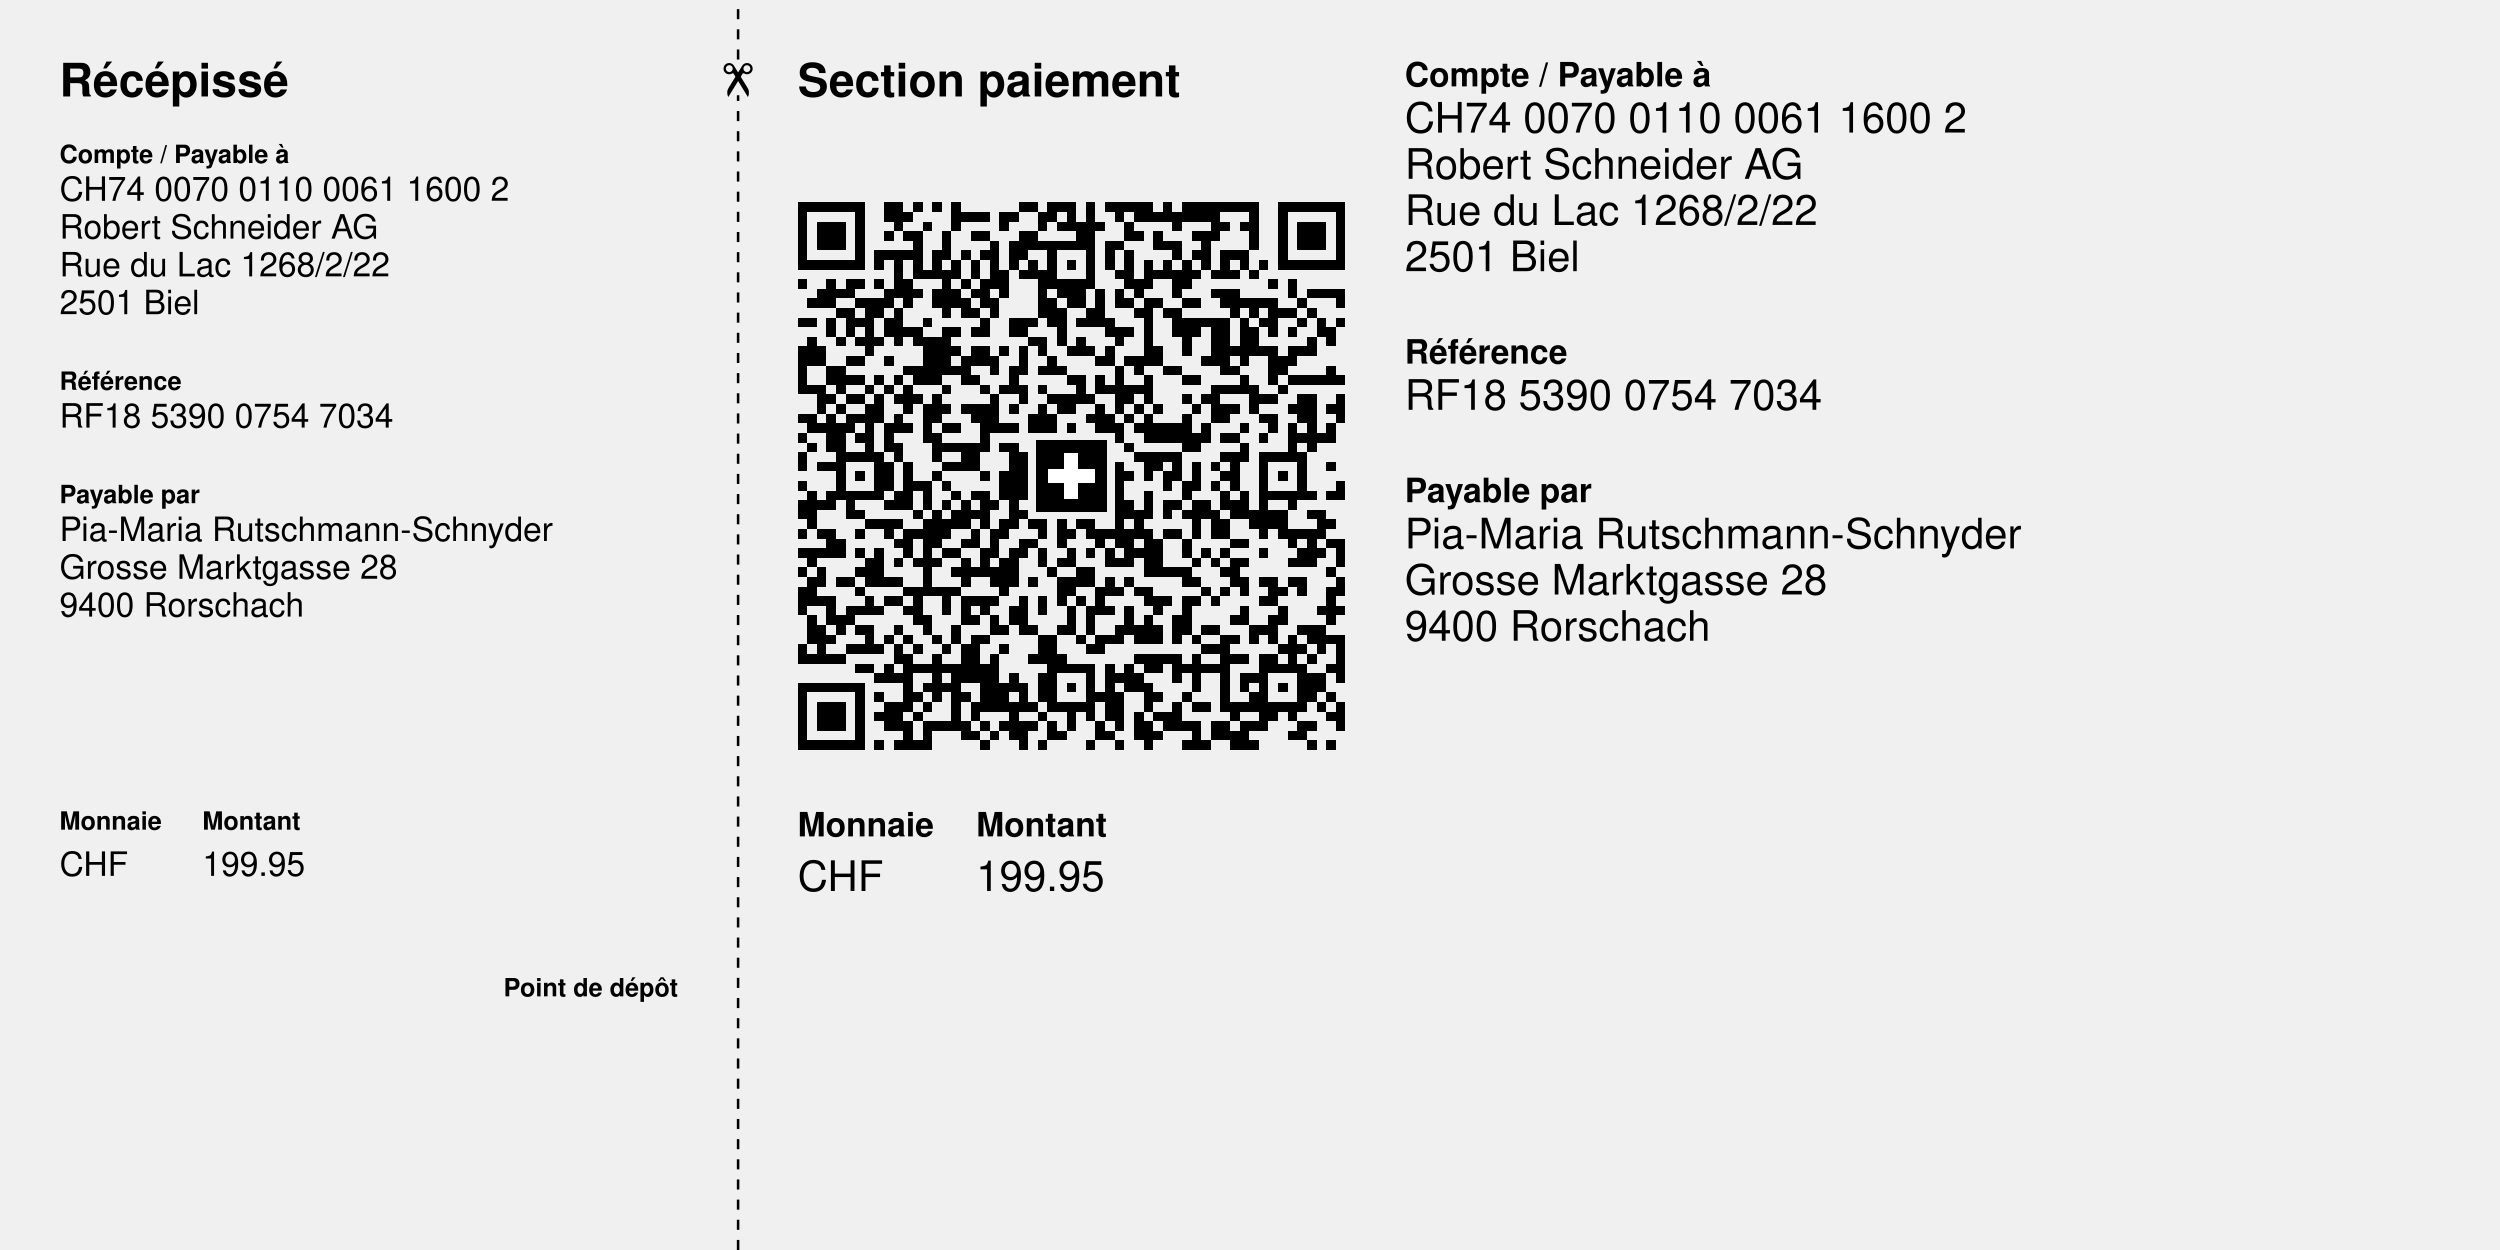
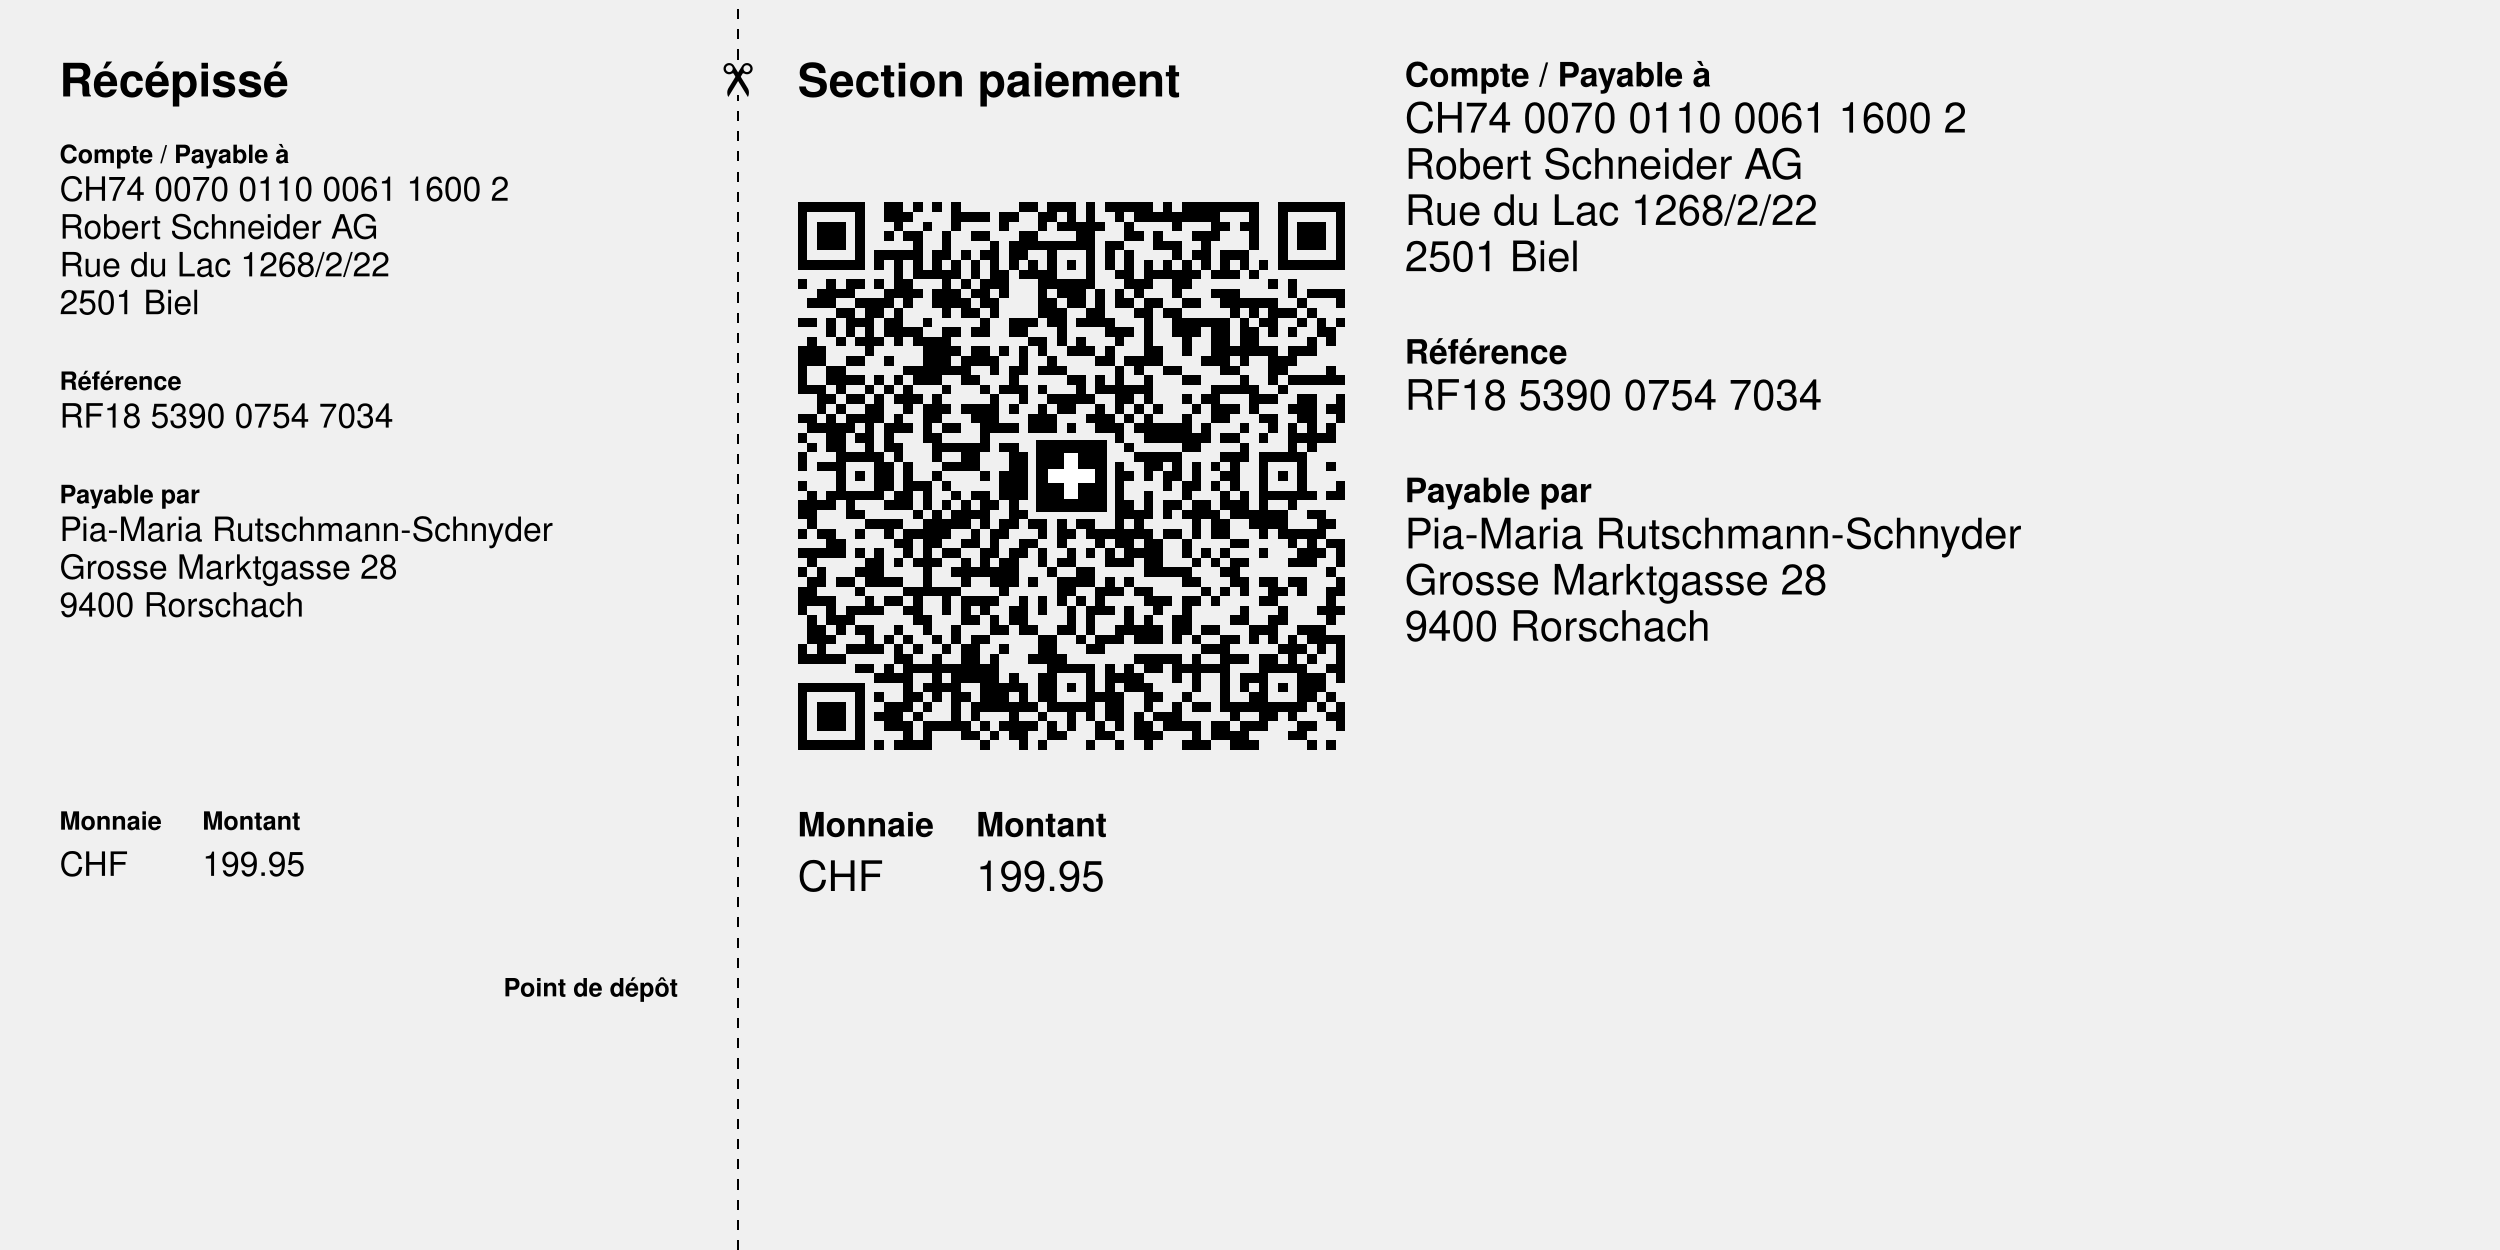
<svg xmlns="http://www.w3.org/2000/svg" width="210mm" height="105mm" version="1.1" viewBox="0 0 595.276 297.638">
  <g font-family="Helvetica,Arial,&quot;Liberation Sans&quot;" transform="translate(0 297.638)">
    <g transform="translate(189.921 -0)">
      <text x="0" y="-274.665" font-size="11" font-weight="bold">Section paiement</text>
    </g>
    <g transform="translate(189.921 -119.055) scale(2.288)">
      <path fill="#000000" shape-rendering="crispEdges" d="M0,-57h7v1h-7zm9,0h2v2h-2zm3,0h1v1h-1zm2,0h1v1h-1zm2,0h1v3h-1zm7,0h2v1h-2z m3,0h3v1h-3zm4,0h1v9h-1zm2,0h5v1h-5zm6,0h1v2h-1zm2,0h8v1h-8zm10,0h7v1h-7z m-50,1h1v6h-1zm6,0h1v6h-1zm5,0h1v1h-1zm6,0h3v1h-3zm4,0h2v1h-2zm4,0h2v1h-2z m3,0h1v2h-1zm5,0h1v1h-1zm2,0h3v1h-3zm4,0h5v1h-5zm8,0h1v4h-1zm3,0h1v6h-1z m6,0h1v6h-1zm-54,1h3v3h-3zm8,0h1v1h-1zm3,0h1v1h-1zm8,0h1v1h-1zm4,0h1v1h-1z m2,0h1v1h-1zm2,0h1v3h-1zm2,0h1v1h-1zm3,0h1v2h-1zm5,0h1v1h-1zm4,0h2v1h-2z m3,0h1v1h-1zm6,0h3v3h-3zm-43,1h1v1h-1zm2,0h2v1h-2zm4,0h1v3h-1zm3,0h2v1h-2z m5,0h2v2h-2zm12,0h1v1h-1zm2,0h1v2h-1zm4,0h3v1h-3zm-29,1h1v4h-1zm8,0h1v5h-1z m2,0h1v3h-1zm3,0h4v1h-4zm7,0h1v3h-1zm1,0h1v1h-1zm5,0h2v1h-2zm4,0h1v3h-1z m-34,1h4v1h-4zm6,0h1v3h-1zm3,0h1v1h-1zm2,0h1v1h-1zm4,0h1v1h-1zm3,0h1v4h-1z m8,0h1v4h-1zm5,0h1v1h-1zm2,0h1v1h-1zm3,0h3v1h-3zm-43,1h5v1h-5zm7,0h1v1h-1z m2,-0h1v4h-1zm6,0h1v2h-1zm2,0h1v2h-1zm6,0h1v2h-1zm4,0h1v1h-1zm8,0h1v3h-1z m2,0h1v2h-1zm2,0h1v3h-1zm4,0h1v2h-1zm2,0h1v1h-1zm2,0h1v1h-1zm3,0h5v1h-5z m-38,1h1v1h-1zm2,0h1v5h-1zm6,-0h1v3h-1zm2,0h1v1h-1zm2,0h1v5h-1zm8,0h1v1h-1z m4,0h1v1h-1zm2,-0h1v3h-1zm2,0h1v1h-1zm2,0h1v1h-1zm2,0h1v1h-1zm2,0h1v1h-1z m-47,1h1v1h-1zm3,-0h1v3h-1zm2,0h2v1h-2zm3,0h1v1h-1zm3,-0h1v3h-1zm6,0h1v1h-1z m2,-0h1v3h-1zm8,0h3v2h-3zm8,0h1v2h-1zm14,0h1v1h-1zm2,-0h1v2h-1zm-49,1h1v2h-1z m2,0h2v1h-2zm5,0h1v2h-1zm3,0h1v1h-1zm2,0h1v2h-1zm2,0h1v2h-1zm2,0h1v1h-1z m13,0h1v4h-1zm2,-0h1v2h-1zm10,0h3v1h-3zm10,0h4v1h-4zm-52,1h1v1h-1zm5,0h3v1h-3z m11,0h1v2h-1zm3,0h1v2h-1zm6,0h1v3h-1zm2,-0h2v1h-2zm6,0h1v1h-1zm2,0h1v7h-1z m1,0h1v1h-1zm3,0h2v1h-2zm4,0h6v1h-6zm8,0h1v1h-1zm4,0h1v1h-1zm-52,1h2v1h-2z m3,0h1v5h-1zm1,0h1v1h-1zm2,0h1v4h-1zm8,0h1v1h-1zm9,0h1v4h-1zm3,0h1v2h-1z m5,0h1v1h-1zm3,0h2v1h-2zm7,0h1v1h-1zm2,0h1v1h-1zm2,0h3v1h-3zm4,0h1v1h-1z m-53,1h2v1h-2zm3,0h1v2h-1zm2,0h2v1h-2zm4,0h1v2h-1zm4,0h1v1h-1zm6,0h1v2h-1z m3,0h2v2h-2zm2,0h1v1h-1zm5,0h1v1h-1zm3,0h1v2h-1zm7,0h6v1h-6zm7,-0h1v5h-1z m2,0h2v1h-2zm4,0h1v1h-1zm2,0h1v2h-1zm2,0h1v1h-1zm-51,1h1v1h-1zm6,0h2v1h-2z m4,-0h1v5h-1zm1,0h1v1h-1zm2,0h1v1h-1zm15,0h2v1h-2zm6,0h3v1h-3zm4,-0h2v4h-2z m4,0h1v3h-1zm2,0h1v1h-1zm2,0h1v1h-1zm4,0h1v2h-1zm-54,1h1v3h-1zm3,0h1v1h-1z m2,0h1v1h-1zm2,0h1v1h-1zm4,0h3v1h-3zm12,0h2v1h-2zm5,0h1v2h-1zm4,0h1v1h-1z m7,0h1v2h-1zm13,0h1v2h-1zm-53,1h1v5h-1zm2,0h1v2h-1zm11,0h2v4h-2zm3,0h1v1h-1z m2,-0h2v2h-2zm3,0h1v1h-1zm2,-0h1v3h-1zm2,0h1v1h-1zm3,0h1v1h-1zm2,0h1v1h-1z m2,-0h1v2h-1zm5,0h1v2h-1zm8,0h1v1h-1zm3,0h2v1h-2zm3,0h2v1h-2zm-46,1h2v1h-2z m4,0h1v1h-1zm8,0h1v3h-1zm3,0h1v2h-1zm6,0h1v2h-1zm5,0h1v1h-1zm3,0h2v1h-2z m8,0h1v1h-1zm7,0h2v2h-2zm2,0h1v1h-1zm-48,1h2v2h-2zm8,0h2v1h-2zm5,0h1v1h-1z m6,0h1v3h-1zm3,0h1v1h-1zm2,0h1v1h-1zm6,0h1v5h-1zm2,0h1v1h-1zm3,0h2v1h-2z m6,0h2v1h-2zm11,0h1v2h-1zm-50,1h2v1h-2zm3,0h1v1h-1zm2,0h1v1h-1zm2,0h1v1h-1z m6,0h1v1h-1zm10,0h2v1h-2zm3,0h1v2h-1zm5,0h1v3h-1zm4,0h2v1h-2zm6,0h1v2h-1z m3,0h1v1h-1zm2,0h4v1h-4zm5,0h1v1h-1zm-55,1h2v1h-2zm3,0h1v1h-1zm3,0h1v1h-1z m2,0h1v1h-1zm2,0h1v3h-1zm4,0h1v1h-1zm4,0h1v1h-1zm2,0h1v1h-1zm2,0h1v2h-1z m2,0h1v1h-1zm4,0h1v2h-1zm3,0h1v1h-1zm2,0h2v1h-2zm9,0h1v4h-1zm1,0h2v1h-2z m3,0h1v3h-1zm3,0h1v1h-1zm-48,1h2v1h-2zm3,0h2v1h-2zm3,0h1v3h-1zm2,0h1v1h-1z m2,0h1v1h-1zm2,0h1v3h-1zm6,0h1v4h-1zm6,0h3v1h-3zm4,0h1v1h-1zm4,0h1v1h-1z m6,0h1v1h-1zm2,0h1v1h-1zm6,0h2v1h-2zm4,0h2v3h-2zm4,0h1v3h-1zm-54,1h1v1h-1z m2,0h1v1h-1zm3,0h1v6h-1zm6,0h1v4h-1zm2,0h1v1h-1zm2,0h3v1h-3zm5,0h1v1h-1z m3,0h1v3h-1zm2,0h2v1h-2zm4,0h1v3h-1zm4,0h1v1h-1zm2,0h1v1h-1zm4,0h1v1h-1z m3,0h2v1h-2zm7,0h1v1h-1zm4,0h1v1h-1zm-55,1h2v1h-2zm3,0h1v4h-1zm2,0h2v1h-2z m5,0h1v2h-1zm8,0h2v1h-2zm6,0h1v2h-1zm2,0h1v2h-1zm4,0h1v1h-1zm2,0h1v2h-1z m2,0h1v1h-1zm2,0h1v3h-1zm4,0h1v4h-1zm4,0h1v1h-1zm4,0h2v1h-2zm-47,1h2v1h-2z m3,0h1v8h-1zm1,0h1v1h-1zm4,0h1v3h-1zm2,0h1v1h-1zm4,0h2v1h-2zm4,0h1v3h-1z m2,0h2v1h-2zm7,0h1v1h-1zm5,0h1v2h-1zm2,0h1v1h-1zm2,0h3v2h-3zm5,0h1v2h-1z m4,0h1v1h-1zm3,0h1v1h-1zm2,0h1v4h-1zm2,0h1v3h-1zm2,0h1v2h-1zm-55,1h1v1h-1z m6,0h1v1h-1zm8,0h1v3h-1zm27,0h1v2h-1zm3,0h2v1h-2zm4,0h1v1h-1zm4,0h1v1h-1z m2,0h1v1h-1zm-53,1h1v1h-1zm9,0h1v2h-1zm5,0h4v1h-4zm6,0h2v1h-2zm13,0h1v1h-1z m12,0h1v2h-1zm-46,1h1v2h-1zm5,0h2v1h-2zm3,0h1v5h-1zm9,0h2v2h-2zm5,0h2v5h-2z m13,0h5v1h-5zm9,0h2v1h-2zm4,0h1v9h-1zm1,0h2v1h-2zm3,0h1v5h-1zm-50,1h2v1h-2z m7,0h1v3h-1zm2,0h1v5h-1zm4,0h2v1h-2zm18,0h1v9h-1zm3,0h2v1h-2zm3,0h1v2h-1z m2,0h1v3h-1zm2,0h1v1h-1zm2,0h1v3h-1zm10,0h1v1h-1zm-49,1h1v1h-1zm8,0h1v1h-1z m5,0h1v1h-1zm2,0h1v3h-1zm13,0h1v1h-1zm2,0h1v1h-1zm2,0h1v2h-1zm6,0h1v1h-1z m6,0h1v1h-1zm-50,1h1v1h-1zm12,0h2v1h-2zm3,0h1v1h-1zm25,0h1v2h-1zm3,0h1v1h-1z m13,0h1v2h-1zm-55,1h1v4h-1zm2,0h1v2h-1zm2,0h3v1h-3zm5,0h1v2h-1zm3,0h1v2h-1z m3,0h1v1h-1zm2,0h2v1h-2zm18,0h1v3h-1zm8,0h1v2h-1zm2,0h1v3h-1zm3,0h3v1h-3z m4,0h1v1h-1zm2,0h1v1h-1zm-55,1h1v2h-1zm2,0h1v1h-1zm3,0h1v2h-1zm4,0h1v1h-1z m6,0h1v1h-1zm2,-0h1v3h-1zm2,0h1v3h-1zm1,0h1v1h-1zm2,-0h1v3h-1zm12,0h1v2h-1z m4,0h2v1h-2zm3,0h2v2h-2zm4,0h1v2h-1zm6,0h1v1h-1zm-45,1h1v1h-1zm6,0h1v1h-1z m2,0h1v4h-1zm2,-0h1v2h-1zm2,0h1v1h-1zm5,0h1v1h-1zm12,0h1v3h-1zm3,0h1v1h-1z m2,0h1v1h-1zm3,0h1v3h-1zm4,-0h1v2h-1zm2,0h2v2h-2zm4,0h2v1h-2zm-46,1h4v1h-4z m6,0h1v8h-1zm2,0h1v2h-1zm6,0h1v2h-1zm3,-0h2v1h-2zm3,0h1v3h-1zm2,-0h2v1h-2z m12,0h1v2h-1zm3,0h1v2h-1zm10,-0h2v1h-2zm-54,1h1v1h-1zm2,0h2v1h-2zm4,0h1v1h-1z m3,0h1v1h-1zm2,-0h1v3h-1zm1,0h1v1h-1zm6,0h1v2h-1zm2,-0h1v3h-1zm5,0h1v1h-1z m3,0h1v1h-1zm2,0h3v1h-3zm4,-0h1v4h-1zm2,0h1v5h-1zm2,0h2v1h-2zm12,0h5v1h-5z m-47,1h2v2h-2zm7,0h1v1h-1zm7,0h1v1h-1zm6,0h2v1h-2zm8,0h1v1h-1zm6,-0h1v4h-1z m3,0h1v2h-1zm5,0h2v1h-2zm6,0h1v1h-1zm2,-0h1v3h-1zm2,0h2v1h-2zm-55,1h3v1h-3z m6,0h1v1h-1zm2,0h1v4h-1zm7,0h2v1h-2zm4,0h1v3h-1zm3,0h1v4h-1zm1,0h1v1h-1z m2,0h1v2h-1zm3,0h1v2h-1zm2,0h1v1h-1zm2,0h1v2h-1zm3,0h1v1h-1zm7,0h1v1h-1z m2,0h1v1h-1zm4,0h1v1h-1zm4,0h1v2h-1zm2,0h1v1h-1zm2,0h1v2h-1zm-55,1h1v1h-1z m6,0h1v3h-1zm3,0h1v1h-1zm2,0h1v1h-1zm2,0h1v1h-1zm3,0h1v3h-1zm4,0h1v4h-1z m6,0h1v1h-1zm6,0h1v1h-1zm8,0h1v1h-1zm2,0h1v1h-1zm2,0h1v3h-1zm1,0h1v1h-1z m5,0h1v1h-1zm-51,1h1v1h-1zm2,0h1v2h-1zm4,0h1v1h-1zm10,0h1v1h-1zm2,0h1v1h-1z m2,0h1v2h-1zm6,0h1v1h-1zm3,0h2v2h-2zm9,0h3v1h-3zm6,0h1v1h-1zm11,0h1v1h-1z m-54,1h1v3h-1zm3,0h2v1h-2zm5,0h2v1h-2zm15,0h1v1h-1zm3,0h2v2h-2zm5,0h1v2h-1z m2,0h1v1h-1zm6,0h2v1h-2zm6,0h1v2h-1zm2,0h2v1h-2zm3,0h2v1h-2zm5,0h1v2h-1z m-56,1h1v3h-1zm6,0h1v1h-1zm5,0h2v1h-2zm3,0h3v1h-3zm17,0h1v3h-1zm2,0h1v1h-1z m2,0h2v1h-2zm7,0h1v1h-1zm2,0h1v1h-1zm5,0h2v1h-2zm3,0h1v1h-1zm3,0h1v4h-1z m-53,1h2v1h-2zm5,0h1v2h-1zm2,0h2v1h-2zm3,0h1v3h-1zm3,0h1v2h-1zm2,0h4v1h-4z m6,0h1v4h-1zm2,0h1v2h-1zm2,0h1v1h-1zm2,0h1v1h-1zm7,0h3v1h-3zm4,0h1v4h-1z m1,0h1v1h-1zm2,0h1v1h-1zm5,0h2v1h-2zm-45,1h1v2h-1zm2,0h2v1h-2zm3,0h1v1h-1z m3,0h1v1h-1zm6,0h1v2h-1zm2,0h1v1h-1zm3,0h1v2h-1zm6,0h1v3h-1zm2,0h1v3h-1z m2,0h1v1h-1zm2,0h1v3h-1zm3,0h1v1h-1zm9,0h1v2h-1zm4,0h1v2h-1zm4,0h1v1h-1z m2,0h1v1h-1zm-55,1h1v3h-1zm3,0h2v1h-2zm9,0h1v2h-1zm5,0h1v1h-1zm2,0h1v2h-1z m16,0h1v3h-1zm3,0h1v3h-1zm6,0h1v1h-1zm4,0h1v3h-1zm-47,1h1v4h-1zm2,0h1v1h-1z m2,0h2v1h-2zm4,0h1v1h-1zm6,0h1v2h-1zm5,0h1v1h-1zm3,0h1v1h-1zm3,0h1v1h-1z m6,0h1v2h-1zm2,0h1v2h-1zm2,0h1v2h-1zm5,0h2v1h-2zm5,0h2v1h-2zm5,0h3v1h-3z m-49,1h1v1h-1zm4,-0h1v2h-1zm2,0h1v1h-1zm2,0h1v1h-1zm3,0h1v1h-1zm4,0h1v5h-1z m1,0h1v1h-1zm6,0h2v3h-2zm4,0h1v1h-1zm2,0h2v1h-2zm10,0h1v1h-1zm3,0h1v8h-1z m1,0h1v1h-1zm2,0h1v1h-1zm4,0h1v4h-1zm2,0h4v1h-4zm-53,1h1v2h-1zm5,0h2v1h-2z m3,0h1v1h-1zm2,0h1v2h-1zm2,0h1v1h-1zm3,0h1v1h-1zm2,0h1v4h-1zm4,-0h1v1h-1z m9,0h2v1h-2zm12,0h2v1h-2zm8,0h1v1h-1zm2,0h1v1h-1zm2,0h1v1h-1zm2,0h1v4h-1z m-55,1h1v1h-1zm2,0h2v1h-2zm8,0h1v6h-1zm3,-0h1v5h-1zm6,0h1v6h-1zm4,-0h1v1h-1z m3,0h1v2h-1zm8,0h5v1h-5zm6,0h1v4h-1zm4,-0h2v1h-2zm3,0h1v8h-1zm1,0h1v2h-1z m4,0h1v1h-1zm-47,1h2v1h-2zm3,0h1v2h-1zm3,0h2v1h-2zm3,0h2v1h-2zm4,0h1v5h-1z m7,0h1v5h-1zm2,0h3v1h-3zm4,0h1v6h-1zm2,0h1v3h-1zm2,-0h2v1h-2zm3,0h2v1h-2z m3,0h2v1h-2zm8,0h1v1h-1zm2,0h1v5h-1zm3,0h1v1h-1zm-47,1h1v1h-1zm2,0h1v1h-1z m6,0h1v6h-1zm6,0h1v2h-1zm3,0h1v3h-1zm5,0h1v5h-1zm3,0h1v1h-1zm2,0h1v2h-1z m4,0h1v1h-1zm7,0h2v1h-2zm7,0h2v2h-2zm-53,1h7v1h-7zm13,0h1v1h-1zm2,0h1v1h-1z m6,0h1v3h-1zm2,0h1v3h-1zm5,0h1v1h-1zm8,0h1v3h-1zm10,0h1v1h-1zm4,0h1v1h-1z m-50,1h1v6h-1zm6,0h1v6h-1zm2,-0h1v1h-1zm4,0h1v1h-1zm5,0h1v1h-1zm14,0h1v1h-1z m2,0h1v4h-1zm4,-0h1v1h-1zm3,0h1v1h-1zm7,0h1v2h-1zm6,-0h1v1h-1zm2,0h1v1h-1z m-53,1h3v3h-3zm7,0h2v3h-2zm4,-0h1v1h-1zm5,0h1v2h-1zm4,-0h1v4h-1zm2,0h1v1h-1z m3,0h3v1h-3zm12,0h1v3h-1zm2,-0h2v1h-2zm4,0h2v1h-2zm4,0h3v1h-3zm5,0h1v1h-1z m2,0h1v3h-1zm-48,1h1v1h-1zm4,0h1v1h-1zm13,0h1v1h-1zm3,0h1v2h-1zm7,0h1v3h-1z m2,0h2v1h-2zm8,0h1v1h-1zm4,0h1v1h-1zm2,0h1v1h-1zm4,0h1v1h-1zm-44,1h1v3h-1z m2,0h3v1h-3zm4,0h1v2h-1zm2,0h1v1h-1zm2,0h1v1h-1zm2,0h1v3h-1zm1,0h1v1h-1z m2,0h1v2h-1zm5,0h1v2h-1zm5,0h1v3h-1zm2,0h1v1h-1zm2,0h2v1h-2zm3,0h2v2h-2z m3,0h1v3h-1zm1,0h1v1h-1zm5,0h2v1h-2zm-39,1h1v2h-1zm5,0h1v1h-1zm2,0h1v1h-1z m7,0h1v1h-1zm5,0h1v1h-1zm5,0h1v1h-1zm4,0h1v2h-1zm4,0h1v2h-1zm6,0h2v1h-2z m-50,1h5v1h-5zm7,0h1v1h-1zm2,0h1v1h-1zm2,0h1v1h-1zm7,0h1v1h-1zm6,0h1v1h-1z m5,0h1v1h-1zm3,0h1v1h-1zm7,0h1v1h-1zm2,0h1v1h-1zm5,0h1v1h-1zm6,0h1v1h-1z m2,0h1v1h-1z" />
    </g>
    <g transform="translate(189.921 -119.055)">
      <path fill="#000000" shape-rendering="crispEdges" d="M56.693,-73.701h17.008v17.008h-17.008z" />
      <path fill="#ffffff" shape-rendering="crispEdges" d="M63.543,-70.709h3.307v11.024h-3.307zm-3.858,3.858h11.024v3.307h-11.024z" />
    </g>
    <g transform="translate(189.921 -0)">
      <text x="0" y="-98.482" font-size="8" font-weight="bold">Monnaie</text>
      <text x="0" y="-85.482" font-size="10">CHF</text>
      <text x="42.52" y="-98.482" font-size="8" font-weight="bold">Montant</text>
      <text x="42.52" y="-85.482" font-size="10">199.95</text>
    </g>
    <g transform="translate(334.488 -0)">
      <text x="0" y="-277.065" font-size="8" font-weight="bold">Compte / Payable à</text>
      <text x="0" y="-266.065" font-size="10">CH74 0070 0110 0061 1600 2</text>
      <text x="0" y="-255.065" font-size="10">Robert Schneider AG</text>
      <text x="0" y="-244.065" font-size="10">Rue du Lac 1268/2/22</text>
      <text x="0" y="-233.065" font-size="10">2501 Biel</text>
      <text x="0" y="-211.065" font-size="8" font-weight="bold">Référence</text>
      <text x="0" y="-200.065" font-size="10">RF18 5390 0754 7034</text>
      <text x="0" y="-178.065" font-size="8" font-weight="bold">Payable par</text>
      <text x="0" y="-167.065" font-size="10">Pia-Maria Rutschmann-Schnyder</text>
      <text x="0" y="-156.065" font-size="10">Grosse Marktgasse 28</text>
      <text x="0" y="-145.065" font-size="10">9400 Rorschach</text>
    </g>
    <g transform="translate(14.173 -0)">
      <text x="0" y="-274.665" font-size="11" font-weight="bold">Récépissé</text>
      <text x="0" y="-258.822" font-size="6" font-weight="bold">Compte / Payable à</text>
      <text x="0" y="-249.822" font-size="8">CH74 0070 0110 0061 1600 2</text>
      <text x="0" y="-240.822" font-size="8">Robert Schneider AG</text>
      <text x="0" y="-231.822" font-size="8">Rue du Lac 1268/2/22</text>
      <text x="0" y="-222.822" font-size="8">2501 Biel</text>
      <text x="0" y="-204.822" font-size="6" font-weight="bold">Référence</text>
      <text x="0" y="-195.822" font-size="8">RF18 5390 0754 7034</text>
      <text x="0" y="-177.822" font-size="6" font-weight="bold">Payable par</text>
      <text x="0" y="-168.822" font-size="8">Pia-Maria Rutschmann-Schnyder</text>
      <text x="0" y="-159.822" font-size="8">Grosse Marktgasse 28</text>
      <text x="0" y="-150.822" font-size="8">9400 Rorschach</text>
      <text x="0" y="-100.082" font-size="6" font-weight="bold">Monnaie</text>
      <text x="0" y="-89.082" font-size="8">CHF</text>
      <text x="34.016" y="-100.082" font-size="6" font-weight="bold">Montant</text>
      <text x="34.016" y="-89.082" font-size="8">199.95</text>
      <text x="105.732" y="-60.397" font-size="6" font-weight="bold">Point de dépôt</text>
    </g>
-     <path stroke="#000000" stroke-width="0.6" stroke-dasharray="2.4" fill="none" d="M175.748,-0l0,-274.961m0,-8.504l0,-14.173" />
+     <path stroke="#000000" stroke-width="0.6" stroke-dasharray="2.4" shape-rendering="crispEdges" fill="none" d="M175.748,-0l0,-274.961m0,-8.504l0,-14.173" />
    <g transform="translate(172.687 -274.535) scale(0.006)">
      <path fill="#000000" d="M131.754,-359.388c-33.041,54.539,-52.384,110.154,-52.384,192.144c0,62.702,15.27,120.654,41.122,167.596l567.598,-926.232c10.25,-16.724,34.279,-23.091,63.969,-5.805c33.06,19.242,71.495,30.268,112.507,30.268 c123.676,0,223.937,-100.261,223.937,-223.937c0,-123.676,-100.261,-223.937,-223.937,-223.937c-76.348,0,-143.773,38.208,-184.195,96.548l-548.617,893.353zm728.561,-904.861c75.929,0,137.48,61.551,137.48,137.48 c0,75.929,-61.551,137.48,-137.48,137.48c-75.929,0,-137.48,-61.551,-137.48,-137.48c0,-75.929,61.551,-137.48,137.48,-137.48z" />
    </g>
    <g transform="translate(178.809 -274.535) scale(-0.006 0.006)">
      <path fill="#000000" d="M131.754,-359.388c-33.041,54.539,-52.384,110.154,-52.384,192.144c0,62.702,15.27,120.654,41.122,167.596l567.598,-926.232c10.25,-16.724,34.279,-23.091,63.969,-5.805c33.06,19.242,71.495,30.268,112.507,30.268 c123.676,0,223.937,-100.261,223.937,-223.937c0,-123.676,-100.261,-223.937,-223.937,-223.937c-76.348,0,-143.773,38.208,-184.195,96.548l-548.617,893.353zm728.561,-904.861c75.929,0,137.48,61.551,137.48,137.48 c0,75.929,-61.551,137.48,-137.48,137.48c-75.929,0,-137.48,-61.551,-137.48,-137.48c0,-75.929,61.551,-137.48,137.48,-137.48z" />
    </g>
  </g>
</svg>
